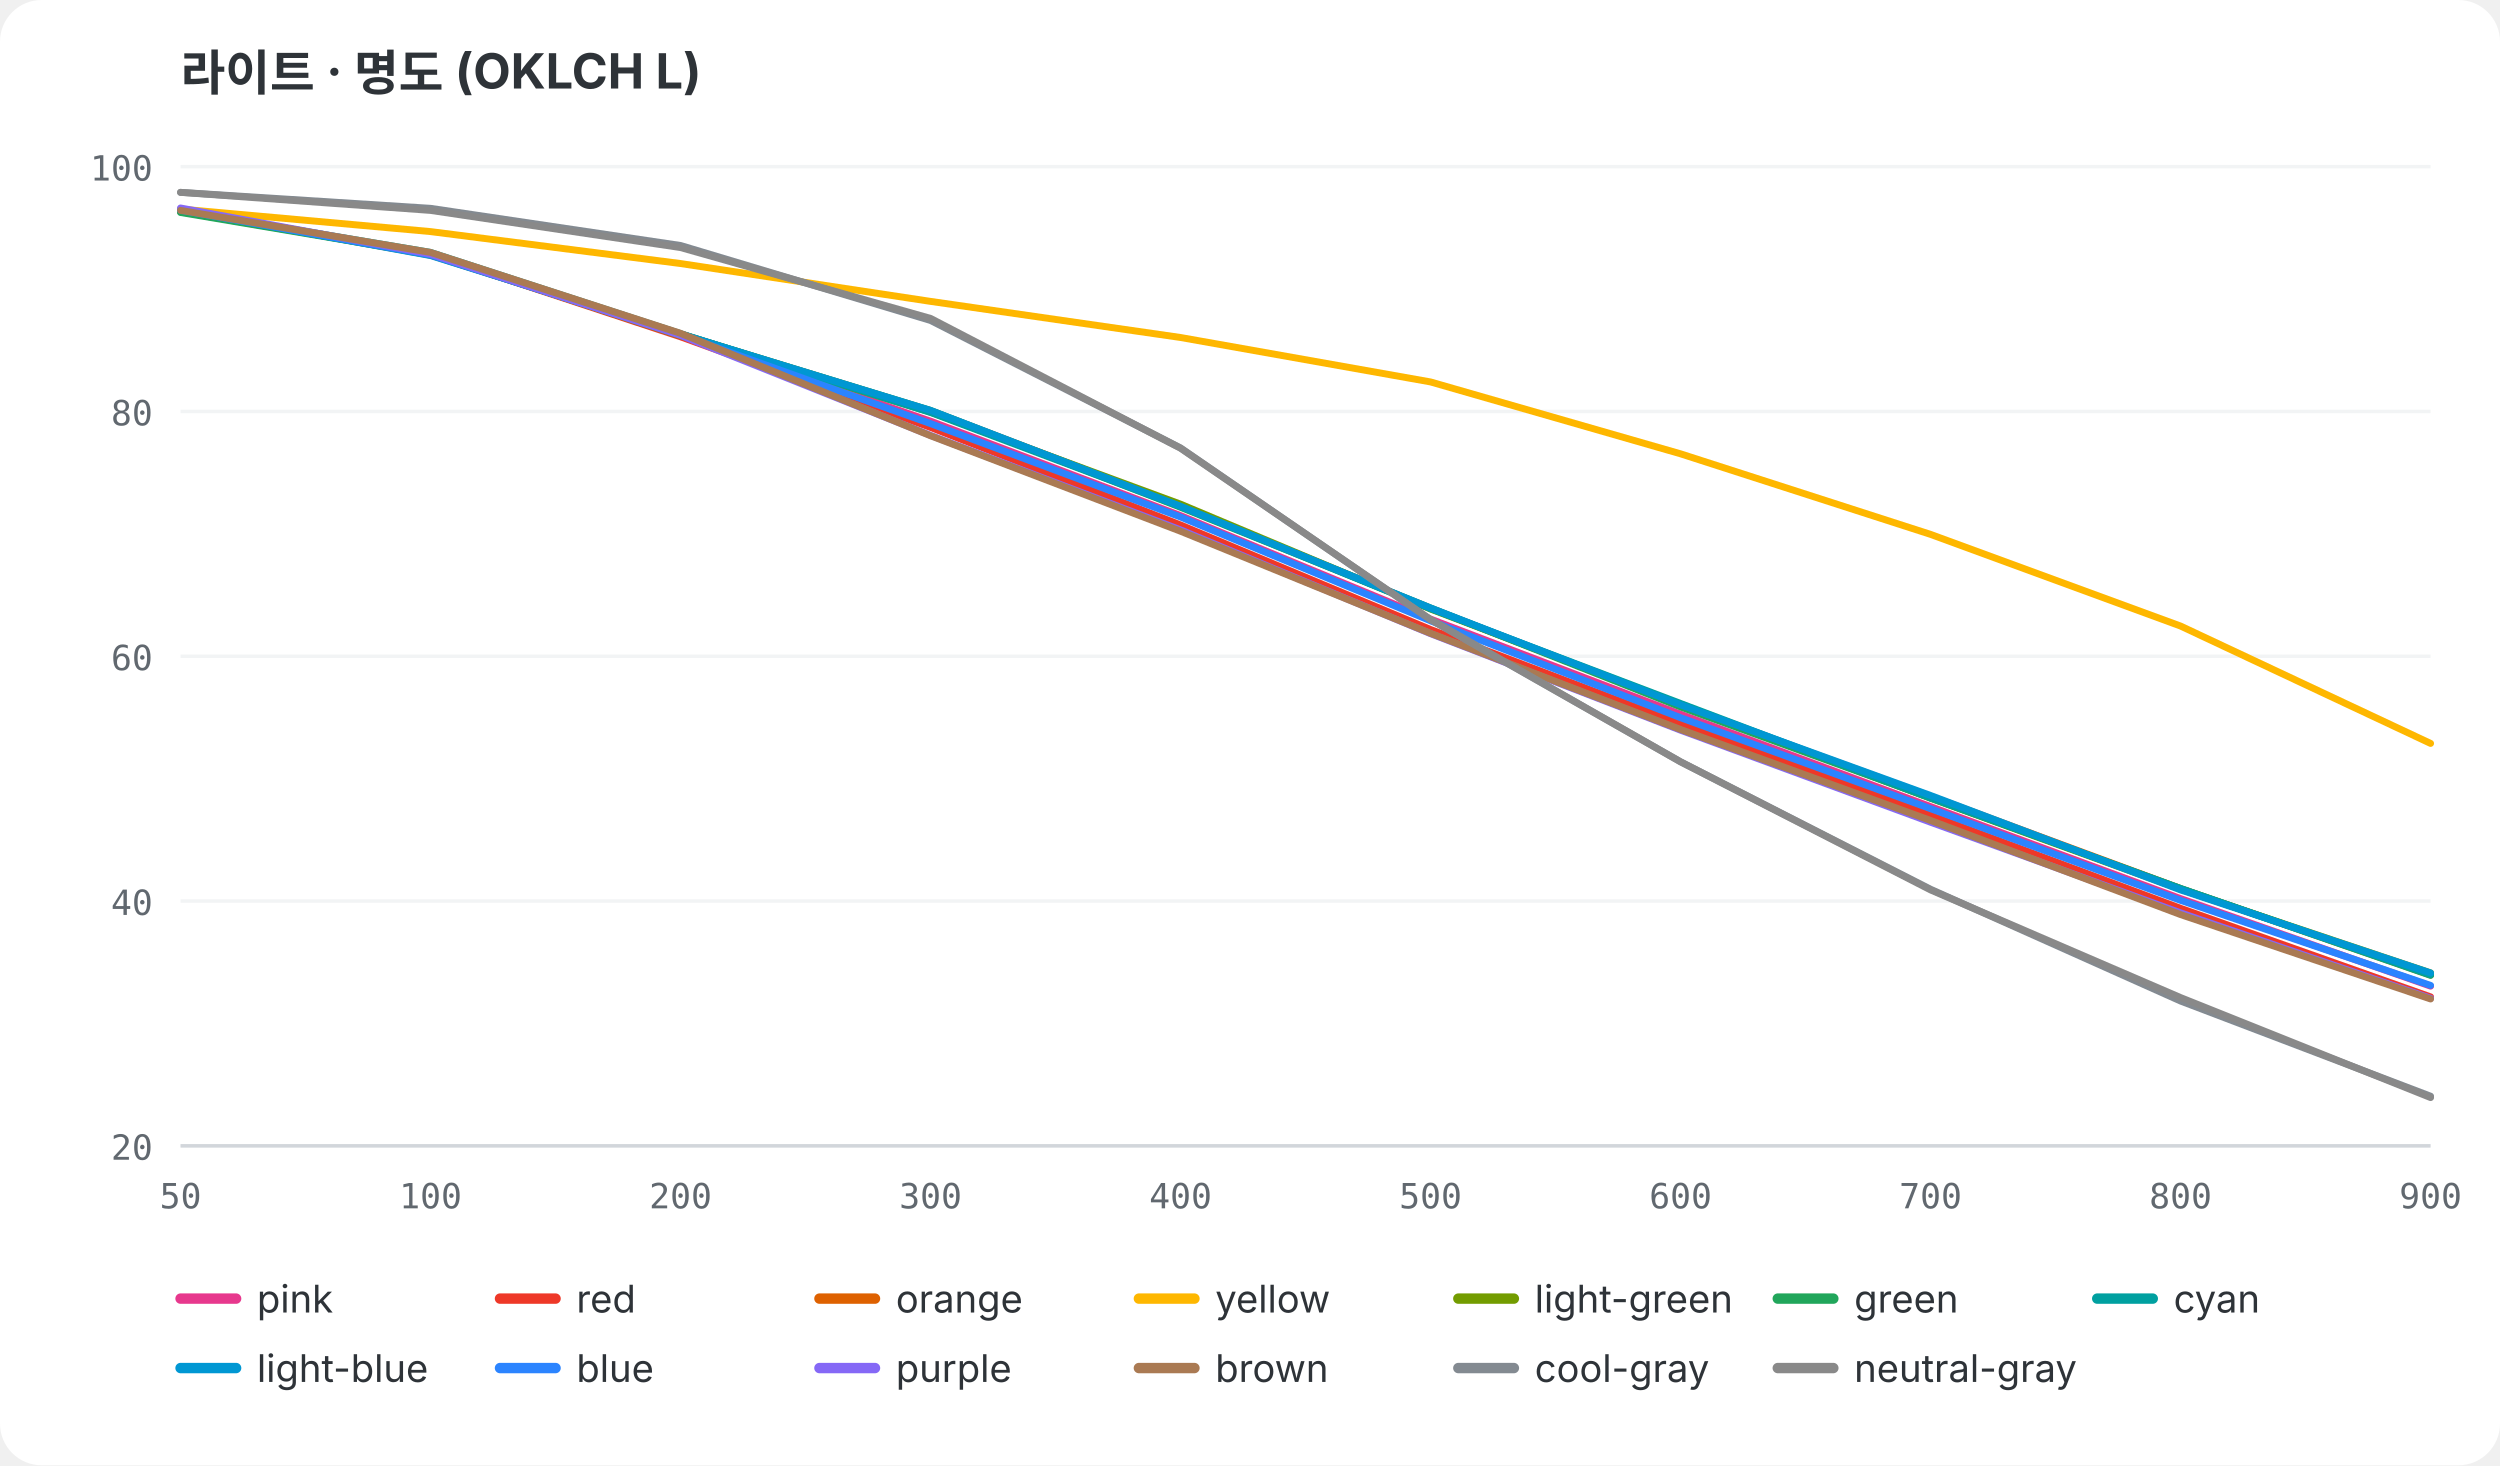
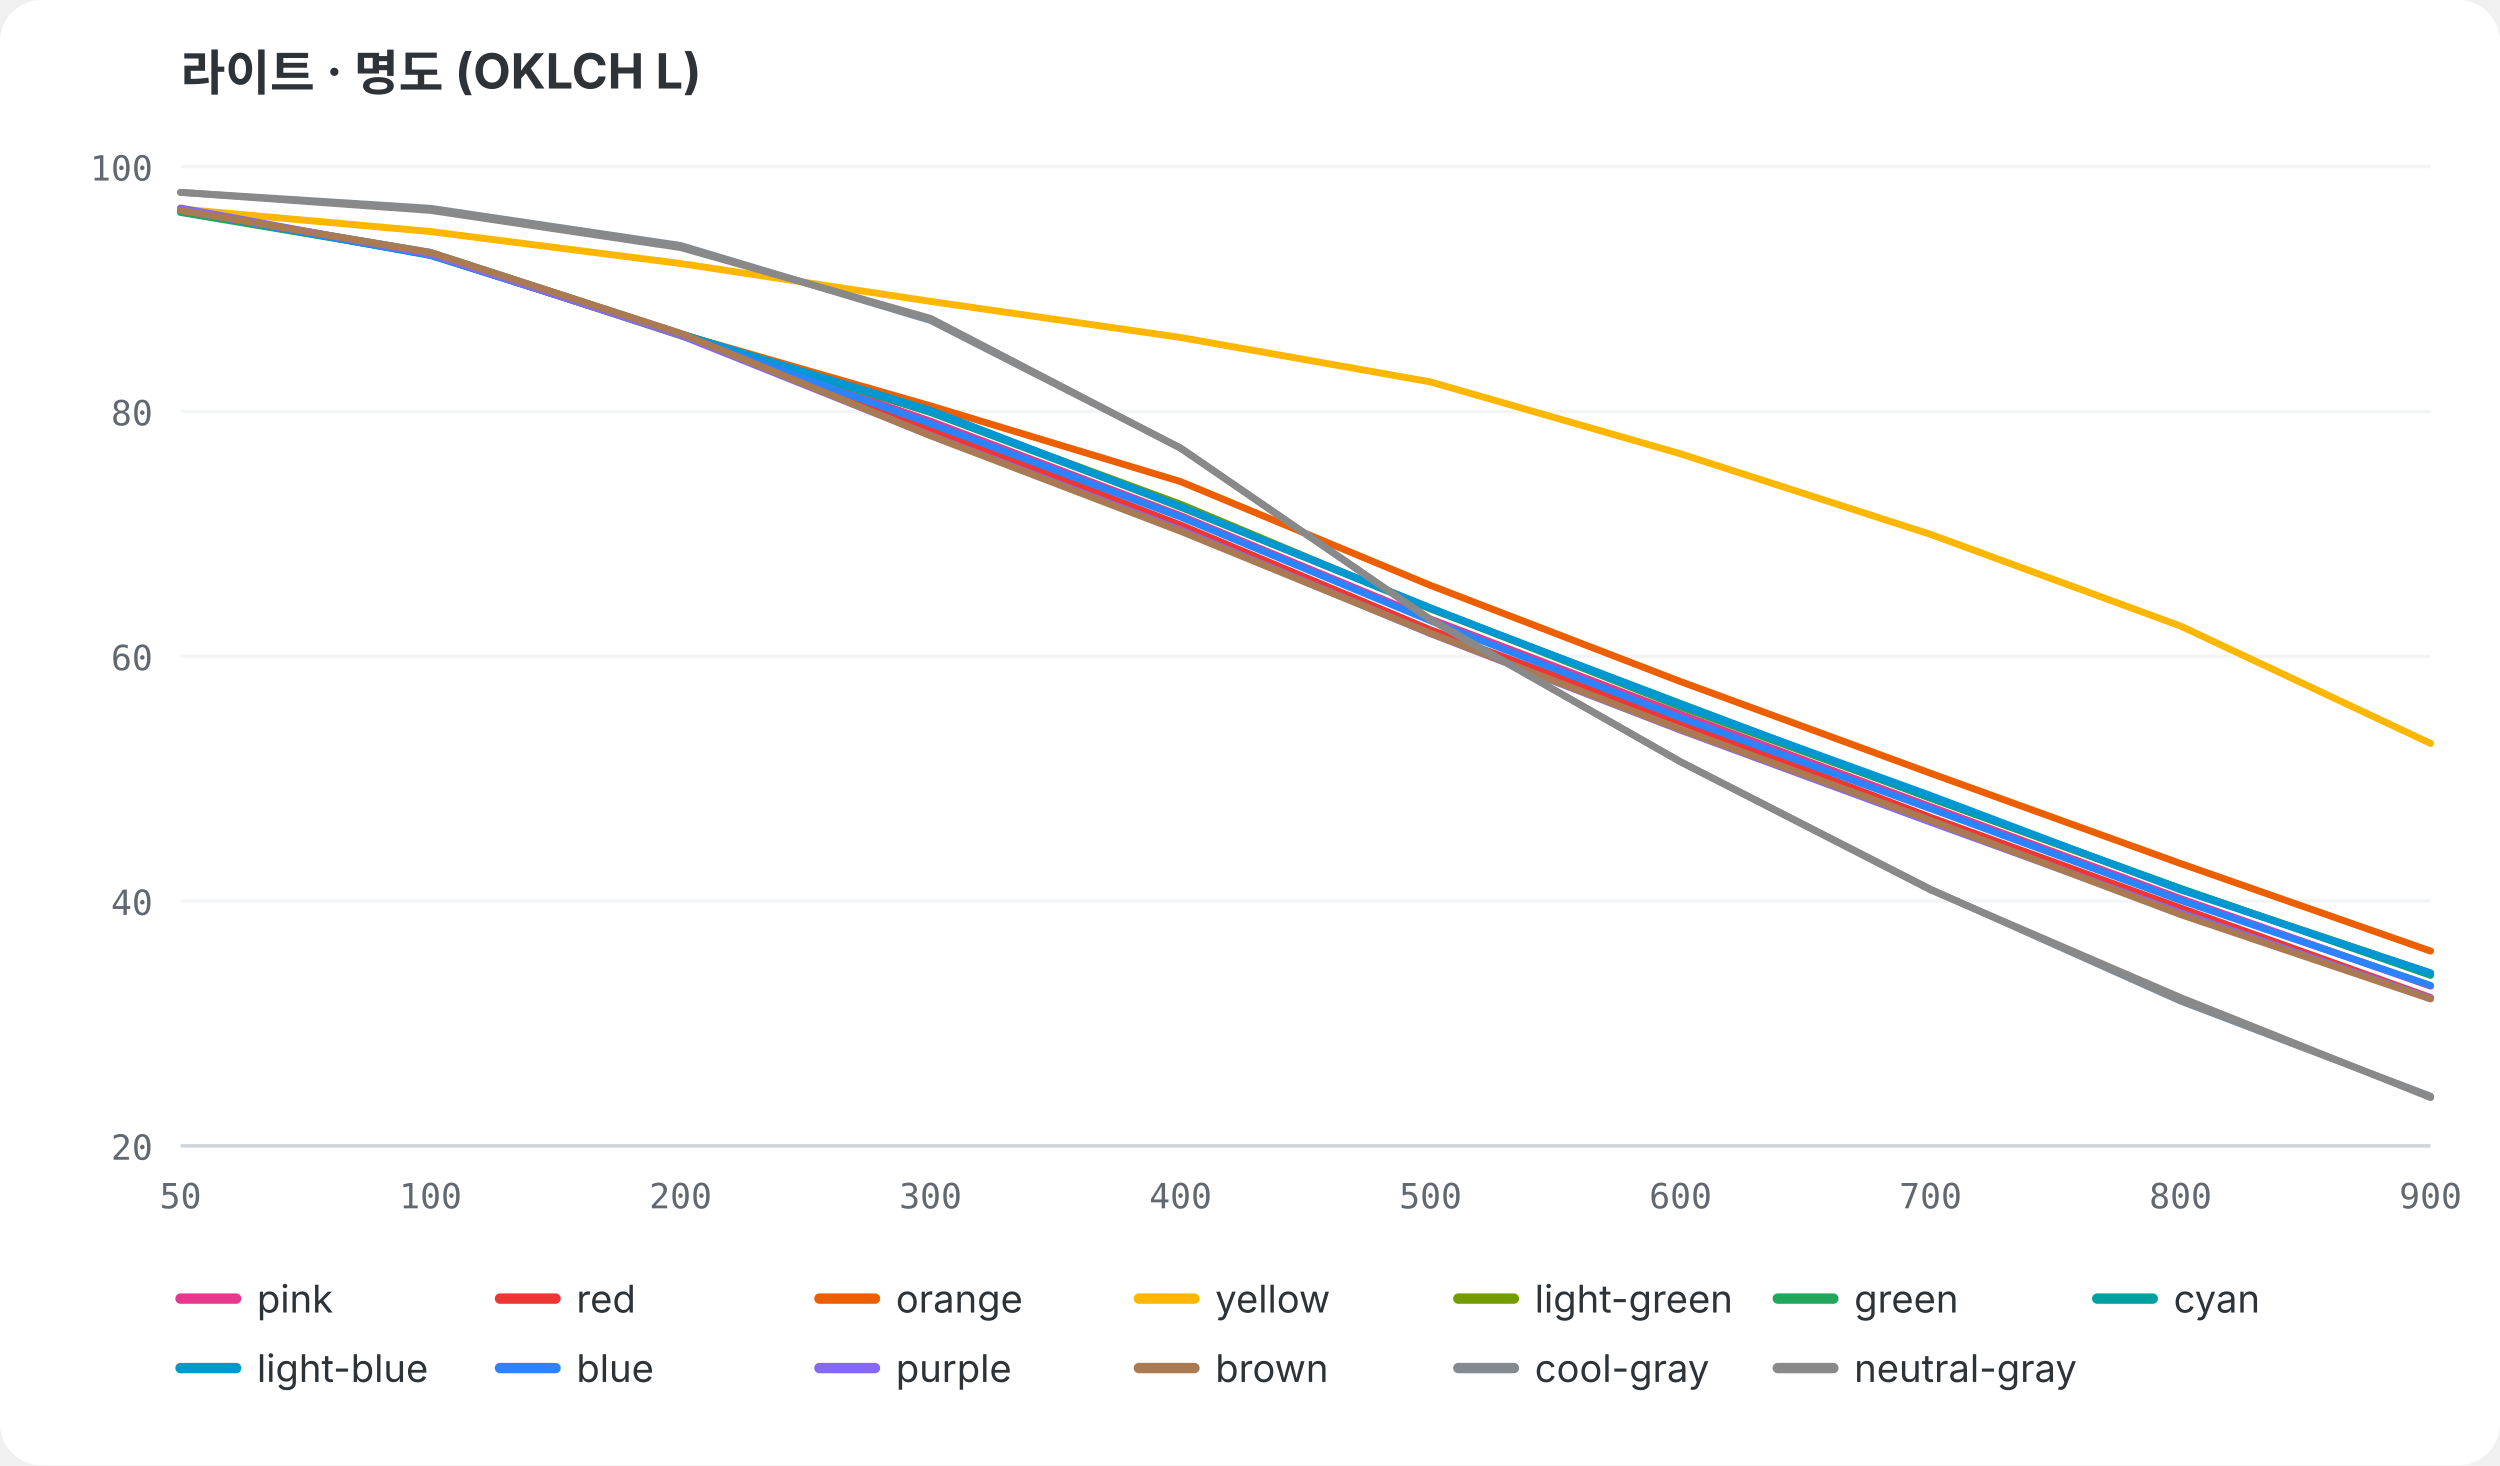
<svg xmlns="http://www.w3.org/2000/svg" width="720" height="422" viewBox="0 0 720 422">
  <rect width="720" height="422" rx="12" fill="#ffffff" />
  <text x="52" y="26" font-family="ui-sans-serif, system-ui, -apple-system, 'Apple SD Gothic Neo', sans-serif" font-size="14" font-weight="700" fill="#2e3338">라이트 · 명도 (OKLCH L)</text>
  <line x1="52" x2="700" y1="330" y2="330" stroke="#f2f4f5" stroke-width="1" />
  <text x="44" y="334" text-anchor="end" font-family="ui-monospace, SFMono-Regular, Menlo, monospace" font-size="10" fill="#61686f">20</text>
  <line x1="52" x2="700" y1="259.5" y2="259.5" stroke="#f2f4f5" stroke-width="1" />
  <text x="44" y="263.5" text-anchor="end" font-family="ui-monospace, SFMono-Regular, Menlo, monospace" font-size="10" fill="#61686f">40</text>
  <line x1="52" x2="700" y1="189" y2="189" stroke="#f2f4f5" stroke-width="1" />
  <text x="44" y="193" text-anchor="end" font-family="ui-monospace, SFMono-Regular, Menlo, monospace" font-size="10" fill="#61686f">60</text>
  <line x1="52" x2="700" y1="118.5" y2="118.5" stroke="#f2f4f5" stroke-width="1" />
  <text x="44" y="122.5" text-anchor="end" font-family="ui-monospace, SFMono-Regular, Menlo, monospace" font-size="10" fill="#61686f">80</text>
  <line x1="52" x2="700" y1="48" y2="48" stroke="#f2f4f5" stroke-width="1" />
  <text x="44" y="52" text-anchor="end" font-family="ui-monospace, SFMono-Regular, Menlo, monospace" font-size="10" fill="#61686f">100</text>
  <line x1="52" x2="700" y1="330" y2="330" stroke="#d2d6db" stroke-width="1" />
  <text x="52" y="348" text-anchor="middle" font-family="ui-monospace, SFMono-Regular, Menlo, monospace" font-size="10" fill="#61686f">50</text>
  <text x="124" y="348" text-anchor="middle" font-family="ui-monospace, SFMono-Regular, Menlo, monospace" font-size="10" fill="#61686f">100</text>
  <text x="196" y="348" text-anchor="middle" font-family="ui-monospace, SFMono-Regular, Menlo, monospace" font-size="10" fill="#61686f">200</text>
  <text x="268" y="348" text-anchor="middle" font-family="ui-monospace, SFMono-Regular, Menlo, monospace" font-size="10" fill="#61686f">300</text>
  <text x="340" y="348" text-anchor="middle" font-family="ui-monospace, SFMono-Regular, Menlo, monospace" font-size="10" fill="#61686f">400</text>
  <text x="412" y="348" text-anchor="middle" font-family="ui-monospace, SFMono-Regular, Menlo, monospace" font-size="10" fill="#61686f">500</text>
  <text x="484" y="348" text-anchor="middle" font-family="ui-monospace, SFMono-Regular, Menlo, monospace" font-size="10" fill="#61686f">600</text>
  <text x="556" y="348" text-anchor="middle" font-family="ui-monospace, SFMono-Regular, Menlo, monospace" font-size="10" fill="#61686f">700</text>
  <text x="628" y="348" text-anchor="middle" font-family="ui-monospace, SFMono-Regular, Menlo, monospace" font-size="10" fill="#61686f">800</text>
  <text x="700" y="348" text-anchor="middle" font-family="ui-monospace, SFMono-Regular, Menlo, monospace" font-size="10" fill="#61686f">900</text>
  <polyline points="52.0,60.2 124.0,73.4 196.0,96.5 268.0,121.3 340.0,148.5 412.0,178.3 484.0,205.7 556.0,232.3 628.0,258.8 700.0,284.0" fill="none" stroke="#e7388d" stroke-width="2" stroke-linejoin="round" stroke-linecap="round" />
  <circle cx="52.0" cy="60.2" r="7" fill="transparent" />
  <circle cx="124.0" cy="73.4" r="7" fill="transparent" />
  <circle cx="196.0" cy="96.5" r="7" fill="transparent" />
  <circle cx="268.0" cy="121.3" r="7" fill="transparent" />
  <circle cx="340.0" cy="148.5" r="7" fill="transparent" />
  <circle cx="412.0" cy="178.3" r="7" fill="transparent" />
  <circle cx="484.0" cy="205.7" r="7" fill="transparent" />
  <circle cx="556.0" cy="232.3" r="7" fill="transparent" />
  <circle cx="628.0" cy="258.8" r="7" fill="transparent" />
  <circle cx="700.0" cy="284.0" r="7" fill="transparent" />
-   <polyline points="52.0,60.9 124.0,73.2 196.0,97.0 268.0,123.1 340.0,151.2 412.0,181.3 484.0,208.5 556.0,234.8 628.0,261.6 700.0,287.1" fill="none" stroke="#ee3828" stroke-width="2" stroke-linejoin="round" stroke-linecap="round" />
-   <circle cx="52.0" cy="60.9" r="7" fill="transparent" />
-   <circle cx="124.0" cy="73.2" r="7" fill="transparent" />
-   <circle cx="196.0" cy="97.0" r="7" fill="transparent" />
-   <circle cx="268.0" cy="123.1" r="7" fill="transparent" />
+   <polyline points="52.0,60.6 124.0,73.1 196.0,96.3 268.0,123.4 340.0,151.2 412.0,181.4 484.0,208.0 556.0,235.4 628.0,261.5 700.0,287.3" fill="none" stroke="#ee3635" stroke-width="2" stroke-linejoin="round" stroke-linecap="round" />
+   <circle cx="52.0" cy="60.6" r="7" fill="transparent" />
+   <circle cx="124.0" cy="73.1" r="7" fill="transparent" />
+   <circle cx="196.0" cy="96.3" r="7" fill="transparent" />
+   <circle cx="268.0" cy="123.4" r="7" fill="transparent" />
  <circle cx="340.0" cy="151.2" r="7" fill="transparent" />
-   <circle cx="412.0" cy="181.3" r="7" fill="transparent" />
-   <circle cx="484.0" cy="208.5" r="7" fill="transparent" />
-   <circle cx="556.0" cy="234.8" r="7" fill="transparent" />
-   <circle cx="628.0" cy="261.6" r="7" fill="transparent" />
-   <circle cx="700.0" cy="287.1" r="7" fill="transparent" />
-   <polyline points="52.0,60.6 124.0,73.5 196.0,96.2 268.0,118.3 340.0,145.7 412.0,175.2 484.0,203.1 556.0,229.3 628.0,255.9 700.0,280.8" fill="none" stroke="#de6100" stroke-width="2" stroke-linejoin="round" stroke-linecap="round" />
+   <circle cx="412.0" cy="181.4" r="7" fill="transparent" />
+   <circle cx="484.0" cy="208.0" r="7" fill="transparent" />
+   <circle cx="556.0" cy="235.4" r="7" fill="transparent" />
+   <circle cx="628.0" cy="261.5" r="7" fill="transparent" />
+   <circle cx="700.0" cy="287.3" r="7" fill="transparent" />
+   <polyline points="52.0,60.6 124.0,73.5 196.0,96.2 268.0,116.9 340.0,138.7 412.0,168.6 484.0,196.3 556.0,222.7 628.0,248.7 700.0,273.9" fill="none" stroke="#ec5f00" stroke-width="2" stroke-linejoin="round" stroke-linecap="round" />
  <circle cx="52.0" cy="60.6" r="7" fill="transparent" />
  <circle cx="124.0" cy="73.5" r="7" fill="transparent" />
  <circle cx="196.0" cy="96.2" r="7" fill="transparent" />
-   <circle cx="268.0" cy="118.3" r="7" fill="transparent" />
-   <circle cx="340.0" cy="145.7" r="7" fill="transparent" />
-   <circle cx="412.0" cy="175.2" r="7" fill="transparent" />
-   <circle cx="484.0" cy="203.1" r="7" fill="transparent" />
-   <circle cx="556.0" cy="229.3" r="7" fill="transparent" />
-   <circle cx="628.0" cy="255.9" r="7" fill="transparent" />
-   <circle cx="700.0" cy="280.8" r="7" fill="transparent" />
+   <circle cx="268.0" cy="116.9" r="7" fill="transparent" />
+   <circle cx="340.0" cy="138.7" r="7" fill="transparent" />
+   <circle cx="412.0" cy="168.6" r="7" fill="transparent" />
+   <circle cx="484.0" cy="196.3" r="7" fill="transparent" />
+   <circle cx="556.0" cy="222.7" r="7" fill="transparent" />
+   <circle cx="628.0" cy="248.7" r="7" fill="transparent" />
+   <circle cx="700.0" cy="273.9" r="7" fill="transparent" />
  <polyline points="52.0,60.2 124.0,66.7 196.0,75.9 268.0,86.8 340.0,97.2 412.0,110.0 484.0,130.7 556.0,153.9 628.0,180.3 700.0,214.1" fill="none" stroke="#feb700" stroke-width="2" stroke-linejoin="round" stroke-linecap="round" />
  <circle cx="52.0" cy="60.2" r="7" fill="transparent" />
  <circle cx="124.0" cy="66.7" r="7" fill="transparent" />
  <circle cx="196.0" cy="75.9" r="7" fill="transparent" />
  <circle cx="268.0" cy="86.8" r="7" fill="transparent" />
  <circle cx="340.0" cy="97.2" r="7" fill="transparent" />
  <circle cx="412.0" cy="110.0" r="7" fill="transparent" />
  <circle cx="484.0" cy="130.7" r="7" fill="transparent" />
  <circle cx="556.0" cy="153.9" r="7" fill="transparent" />
  <circle cx="628.0" cy="180.3" r="7" fill="transparent" />
  <circle cx="700.0" cy="214.1" r="7" fill="transparent" />
  <polyline points="52.0,61.0 124.0,73.2 196.0,96.7 268.0,118.7 340.0,145.2 412.0,175.4 484.0,202.8 556.0,229.9 628.0,256.1 700.0,280.2" fill="none" stroke="#739c00" stroke-width="2" stroke-linejoin="round" stroke-linecap="round" />
  <circle cx="52.0" cy="61.0" r="7" fill="transparent" />
  <circle cx="124.0" cy="73.2" r="7" fill="transparent" />
  <circle cx="196.0" cy="96.7" r="7" fill="transparent" />
  <circle cx="268.0" cy="118.7" r="7" fill="transparent" />
  <circle cx="340.0" cy="145.2" r="7" fill="transparent" />
  <circle cx="412.0" cy="175.4" r="7" fill="transparent" />
  <circle cx="484.0" cy="202.8" r="7" fill="transparent" />
  <circle cx="556.0" cy="229.9" r="7" fill="transparent" />
  <circle cx="628.0" cy="256.1" r="7" fill="transparent" />
  <circle cx="700.0" cy="280.2" r="7" fill="transparent" />
  <polyline points="52.0,61.2 124.0,73.3 196.0,96.2 268.0,118.2 340.0,146.1 412.0,175.1 484.0,203.6 556.0,229.8 628.0,255.9 700.0,280.9" fill="none" stroke="#21a65b" stroke-width="2" stroke-linejoin="round" stroke-linecap="round" />
  <circle cx="52.0" cy="61.2" r="7" fill="transparent" />
  <circle cx="124.0" cy="73.3" r="7" fill="transparent" />
  <circle cx="196.0" cy="96.2" r="7" fill="transparent" />
  <circle cx="268.0" cy="118.2" r="7" fill="transparent" />
  <circle cx="340.0" cy="146.1" r="7" fill="transparent" />
  <circle cx="412.0" cy="175.1" r="7" fill="transparent" />
  <circle cx="484.0" cy="203.6" r="7" fill="transparent" />
  <circle cx="556.0" cy="229.8" r="7" fill="transparent" />
  <circle cx="628.0" cy="255.9" r="7" fill="transparent" />
  <circle cx="700.0" cy="280.9" r="7" fill="transparent" />
  <polyline points="52.0,60.6 124.0,72.7 196.0,96.1 268.0,118.8 340.0,145.9 412.0,175.3 484.0,202.6 556.0,229.8 628.0,255.9 700.0,280.7" fill="none" stroke="#00a0a0" stroke-width="2" stroke-linejoin="round" stroke-linecap="round" />
  <circle cx="52.0" cy="60.6" r="7" fill="transparent" />
  <circle cx="124.0" cy="72.7" r="7" fill="transparent" />
  <circle cx="196.0" cy="96.1" r="7" fill="transparent" />
  <circle cx="268.0" cy="118.8" r="7" fill="transparent" />
  <circle cx="340.0" cy="145.9" r="7" fill="transparent" />
  <circle cx="412.0" cy="175.3" r="7" fill="transparent" />
  <circle cx="484.0" cy="202.6" r="7" fill="transparent" />
  <circle cx="556.0" cy="229.8" r="7" fill="transparent" />
  <circle cx="628.0" cy="255.9" r="7" fill="transparent" />
  <circle cx="700.0" cy="280.7" r="7" fill="transparent" />
  <polyline points="52.0,60.5 124.0,73.6 196.0,96.2 268.0,118.2 340.0,145.8 412.0,175.1 484.0,203.0 556.0,229.1 628.0,256.3 700.0,280.2" fill="none" stroke="#0097d3" stroke-width="2" stroke-linejoin="round" stroke-linecap="round" />
  <circle cx="52.0" cy="60.5" r="7" fill="transparent" />
  <circle cx="124.0" cy="73.6" r="7" fill="transparent" />
  <circle cx="196.0" cy="96.2" r="7" fill="transparent" />
  <circle cx="268.0" cy="118.2" r="7" fill="transparent" />
  <circle cx="340.0" cy="145.8" r="7" fill="transparent" />
  <circle cx="412.0" cy="175.1" r="7" fill="transparent" />
  <circle cx="484.0" cy="203.0" r="7" fill="transparent" />
  <circle cx="556.0" cy="229.1" r="7" fill="transparent" />
  <circle cx="628.0" cy="256.3" r="7" fill="transparent" />
  <circle cx="700.0" cy="280.2" r="7" fill="transparent" />
  <polyline points="52.0,60.5 124.0,73.4 196.0,96.4 268.0,122.0 340.0,148.9 412.0,178.8 484.0,206.7 556.0,232.9 628.0,259.3 700.0,283.8" fill="none" stroke="#2b84ff" stroke-width="2" stroke-linejoin="round" stroke-linecap="round" />
  <circle cx="52.0" cy="60.5" r="7" fill="transparent" />
  <circle cx="124.0" cy="73.4" r="7" fill="transparent" />
  <circle cx="196.0" cy="96.4" r="7" fill="transparent" />
  <circle cx="268.0" cy="122.0" r="7" fill="transparent" />
  <circle cx="340.0" cy="148.9" r="7" fill="transparent" />
  <circle cx="412.0" cy="178.8" r="7" fill="transparent" />
  <circle cx="484.0" cy="206.7" r="7" fill="transparent" />
  <circle cx="556.0" cy="232.9" r="7" fill="transparent" />
  <circle cx="628.0" cy="259.3" r="7" fill="transparent" />
  <circle cx="700.0" cy="283.8" r="7" fill="transparent" />
  <polyline points="52.0,59.9 124.0,73.2 196.0,96.6 268.0,125.4 340.0,152.6 412.0,182.5 484.0,210.3 556.0,236.8 628.0,262.9 700.0,287.5" fill="none" stroke="#8568f6" stroke-width="2" stroke-linejoin="round" stroke-linecap="round" />
  <circle cx="52.0" cy="59.9" r="7" fill="transparent" />
  <circle cx="124.0" cy="73.2" r="7" fill="transparent" />
  <circle cx="196.0" cy="96.6" r="7" fill="transparent" />
  <circle cx="268.0" cy="125.4" r="7" fill="transparent" />
  <circle cx="340.0" cy="152.6" r="7" fill="transparent" />
  <circle cx="412.0" cy="182.5" r="7" fill="transparent" />
  <circle cx="484.0" cy="210.3" r="7" fill="transparent" />
  <circle cx="556.0" cy="236.8" r="7" fill="transparent" />
  <circle cx="628.0" cy="262.9" r="7" fill="transparent" />
  <circle cx="700.0" cy="287.5" r="7" fill="transparent" />
  <polyline points="52.0,60.6 124.0,72.7 196.0,96.0 268.0,125.5 340.0,153.0 412.0,182.4 484.0,210.1 556.0,236.3 628.0,263.4 700.0,287.7" fill="none" stroke="#aa7a53" stroke-width="2" stroke-linejoin="round" stroke-linecap="round" />
  <circle cx="52.0" cy="60.6" r="7" fill="transparent" />
  <circle cx="124.0" cy="72.7" r="7" fill="transparent" />
  <circle cx="196.0" cy="96.0" r="7" fill="transparent" />
  <circle cx="268.0" cy="125.5" r="7" fill="transparent" />
  <circle cx="340.0" cy="153.0" r="7" fill="transparent" />
  <circle cx="412.0" cy="182.4" r="7" fill="transparent" />
  <circle cx="484.0" cy="210.1" r="7" fill="transparent" />
  <circle cx="556.0" cy="236.3" r="7" fill="transparent" />
  <circle cx="628.0" cy="263.4" r="7" fill="transparent" />
  <circle cx="700.0" cy="287.7" r="7" fill="transparent" />
  <polyline points="52.0,55.4 124.0,60.0 196.0,70.7 268.0,92.3 340.0,129.0 412.0,178.5 484.0,219.4 556.0,256.1 628.0,288.3 700.0,315.7" fill="none" stroke="#838a91" stroke-width="2" stroke-linejoin="round" stroke-linecap="round" />
  <circle cx="52.0" cy="55.4" r="7" fill="transparent" />
  <circle cx="124.0" cy="60.0" r="7" fill="transparent" />
  <circle cx="196.0" cy="70.7" r="7" fill="transparent" />
  <circle cx="268.0" cy="92.3" r="7" fill="transparent" />
  <circle cx="340.0" cy="129.0" r="7" fill="transparent" />
  <circle cx="412.0" cy="178.5" r="7" fill="transparent" />
  <circle cx="484.0" cy="219.4" r="7" fill="transparent" />
  <circle cx="556.0" cy="256.1" r="7" fill="transparent" />
  <circle cx="628.0" cy="288.3" r="7" fill="transparent" />
  <circle cx="700.0" cy="315.7" r="7" fill="transparent" />
  <polyline points="52.0,55.4 124.0,60.6 196.0,71.3 268.0,91.7 340.0,129.1 412.0,178.4 484.0,219.4 556.0,256.3 628.0,287.3 700.0,316.1" fill="none" stroke="#898989" stroke-width="2" stroke-linejoin="round" stroke-linecap="round" />
  <circle cx="52.0" cy="55.4" r="7" fill="transparent" />
  <circle cx="124.0" cy="60.6" r="7" fill="transparent" />
  <circle cx="196.0" cy="71.3" r="7" fill="transparent" />
  <circle cx="268.0" cy="91.7" r="7" fill="transparent" />
  <circle cx="340.0" cy="129.1" r="7" fill="transparent" />
  <circle cx="412.0" cy="178.4" r="7" fill="transparent" />
  <circle cx="484.0" cy="219.4" r="7" fill="transparent" />
  <circle cx="556.0" cy="256.3" r="7" fill="transparent" />
  <circle cx="628.0" cy="287.3" r="7" fill="transparent" />
  <circle cx="700.0" cy="316.1" r="7" fill="transparent" />
  <line x1="52" x2="68" y1="374" y2="374" stroke="#e7388d" stroke-width="3" stroke-linecap="round" />
  <text x="74" y="378" font-family="ui-sans-serif, system-ui, -apple-system, 'Apple SD Gothic Neo', sans-serif" font-size="11" fill="#2e3338">pink</text>
-   <line x1="144" x2="160" y1="374" y2="374" stroke="#ee3828" stroke-width="3" stroke-linecap="round" />
+   <line x1="144" x2="160" y1="374" y2="374" stroke="#ee3635" stroke-width="3" stroke-linecap="round" />
  <text x="166" y="378" font-family="ui-sans-serif, system-ui, -apple-system, 'Apple SD Gothic Neo', sans-serif" font-size="11" fill="#2e3338">red</text>
-   <line x1="236" x2="252" y1="374" y2="374" stroke="#de6100" stroke-width="3" stroke-linecap="round" />
+   <line x1="236" x2="252" y1="374" y2="374" stroke="#ec5f00" stroke-width="3" stroke-linecap="round" />
  <text x="258" y="378" font-family="ui-sans-serif, system-ui, -apple-system, 'Apple SD Gothic Neo', sans-serif" font-size="11" fill="#2e3338">orange</text>
  <line x1="328" x2="344" y1="374" y2="374" stroke="#feb700" stroke-width="3" stroke-linecap="round" />
  <text x="350" y="378" font-family="ui-sans-serif, system-ui, -apple-system, 'Apple SD Gothic Neo', sans-serif" font-size="11" fill="#2e3338">yellow</text>
  <line x1="420" x2="436" y1="374" y2="374" stroke="#739c00" stroke-width="3" stroke-linecap="round" />
  <text x="442" y="378" font-family="ui-sans-serif, system-ui, -apple-system, 'Apple SD Gothic Neo', sans-serif" font-size="11" fill="#2e3338">light-green</text>
  <line x1="512" x2="528" y1="374" y2="374" stroke="#21a65b" stroke-width="3" stroke-linecap="round" />
  <text x="534" y="378" font-family="ui-sans-serif, system-ui, -apple-system, 'Apple SD Gothic Neo', sans-serif" font-size="11" fill="#2e3338">green</text>
  <line x1="604" x2="620" y1="374" y2="374" stroke="#00a0a0" stroke-width="3" stroke-linecap="round" />
  <text x="626" y="378" font-family="ui-sans-serif, system-ui, -apple-system, 'Apple SD Gothic Neo', sans-serif" font-size="11" fill="#2e3338">cyan</text>
  <line x1="52" x2="68" y1="394" y2="394" stroke="#0097d3" stroke-width="3" stroke-linecap="round" />
  <text x="74" y="398" font-family="ui-sans-serif, system-ui, -apple-system, 'Apple SD Gothic Neo', sans-serif" font-size="11" fill="#2e3338">light-blue</text>
  <line x1="144" x2="160" y1="394" y2="394" stroke="#2b84ff" stroke-width="3" stroke-linecap="round" />
  <text x="166" y="398" font-family="ui-sans-serif, system-ui, -apple-system, 'Apple SD Gothic Neo', sans-serif" font-size="11" fill="#2e3338">blue</text>
  <line x1="236" x2="252" y1="394" y2="394" stroke="#8568f6" stroke-width="3" stroke-linecap="round" />
  <text x="258" y="398" font-family="ui-sans-serif, system-ui, -apple-system, 'Apple SD Gothic Neo', sans-serif" font-size="11" fill="#2e3338">purple</text>
  <line x1="328" x2="344" y1="394" y2="394" stroke="#aa7a53" stroke-width="3" stroke-linecap="round" />
  <text x="350" y="398" font-family="ui-sans-serif, system-ui, -apple-system, 'Apple SD Gothic Neo', sans-serif" font-size="11" fill="#2e3338">brown</text>
  <line x1="420" x2="436" y1="394" y2="394" stroke="#838a91" stroke-width="3" stroke-linecap="round" />
  <text x="442" y="398" font-family="ui-sans-serif, system-ui, -apple-system, 'Apple SD Gothic Neo', sans-serif" font-size="11" fill="#2e3338">cool-gray</text>
  <line x1="512" x2="528" y1="394" y2="394" stroke="#898989" stroke-width="3" stroke-linecap="round" />
  <text x="534" y="398" font-family="ui-sans-serif, system-ui, -apple-system, 'Apple SD Gothic Neo', sans-serif" font-size="11" fill="#2e3338">neutral-gray</text>
</svg>
